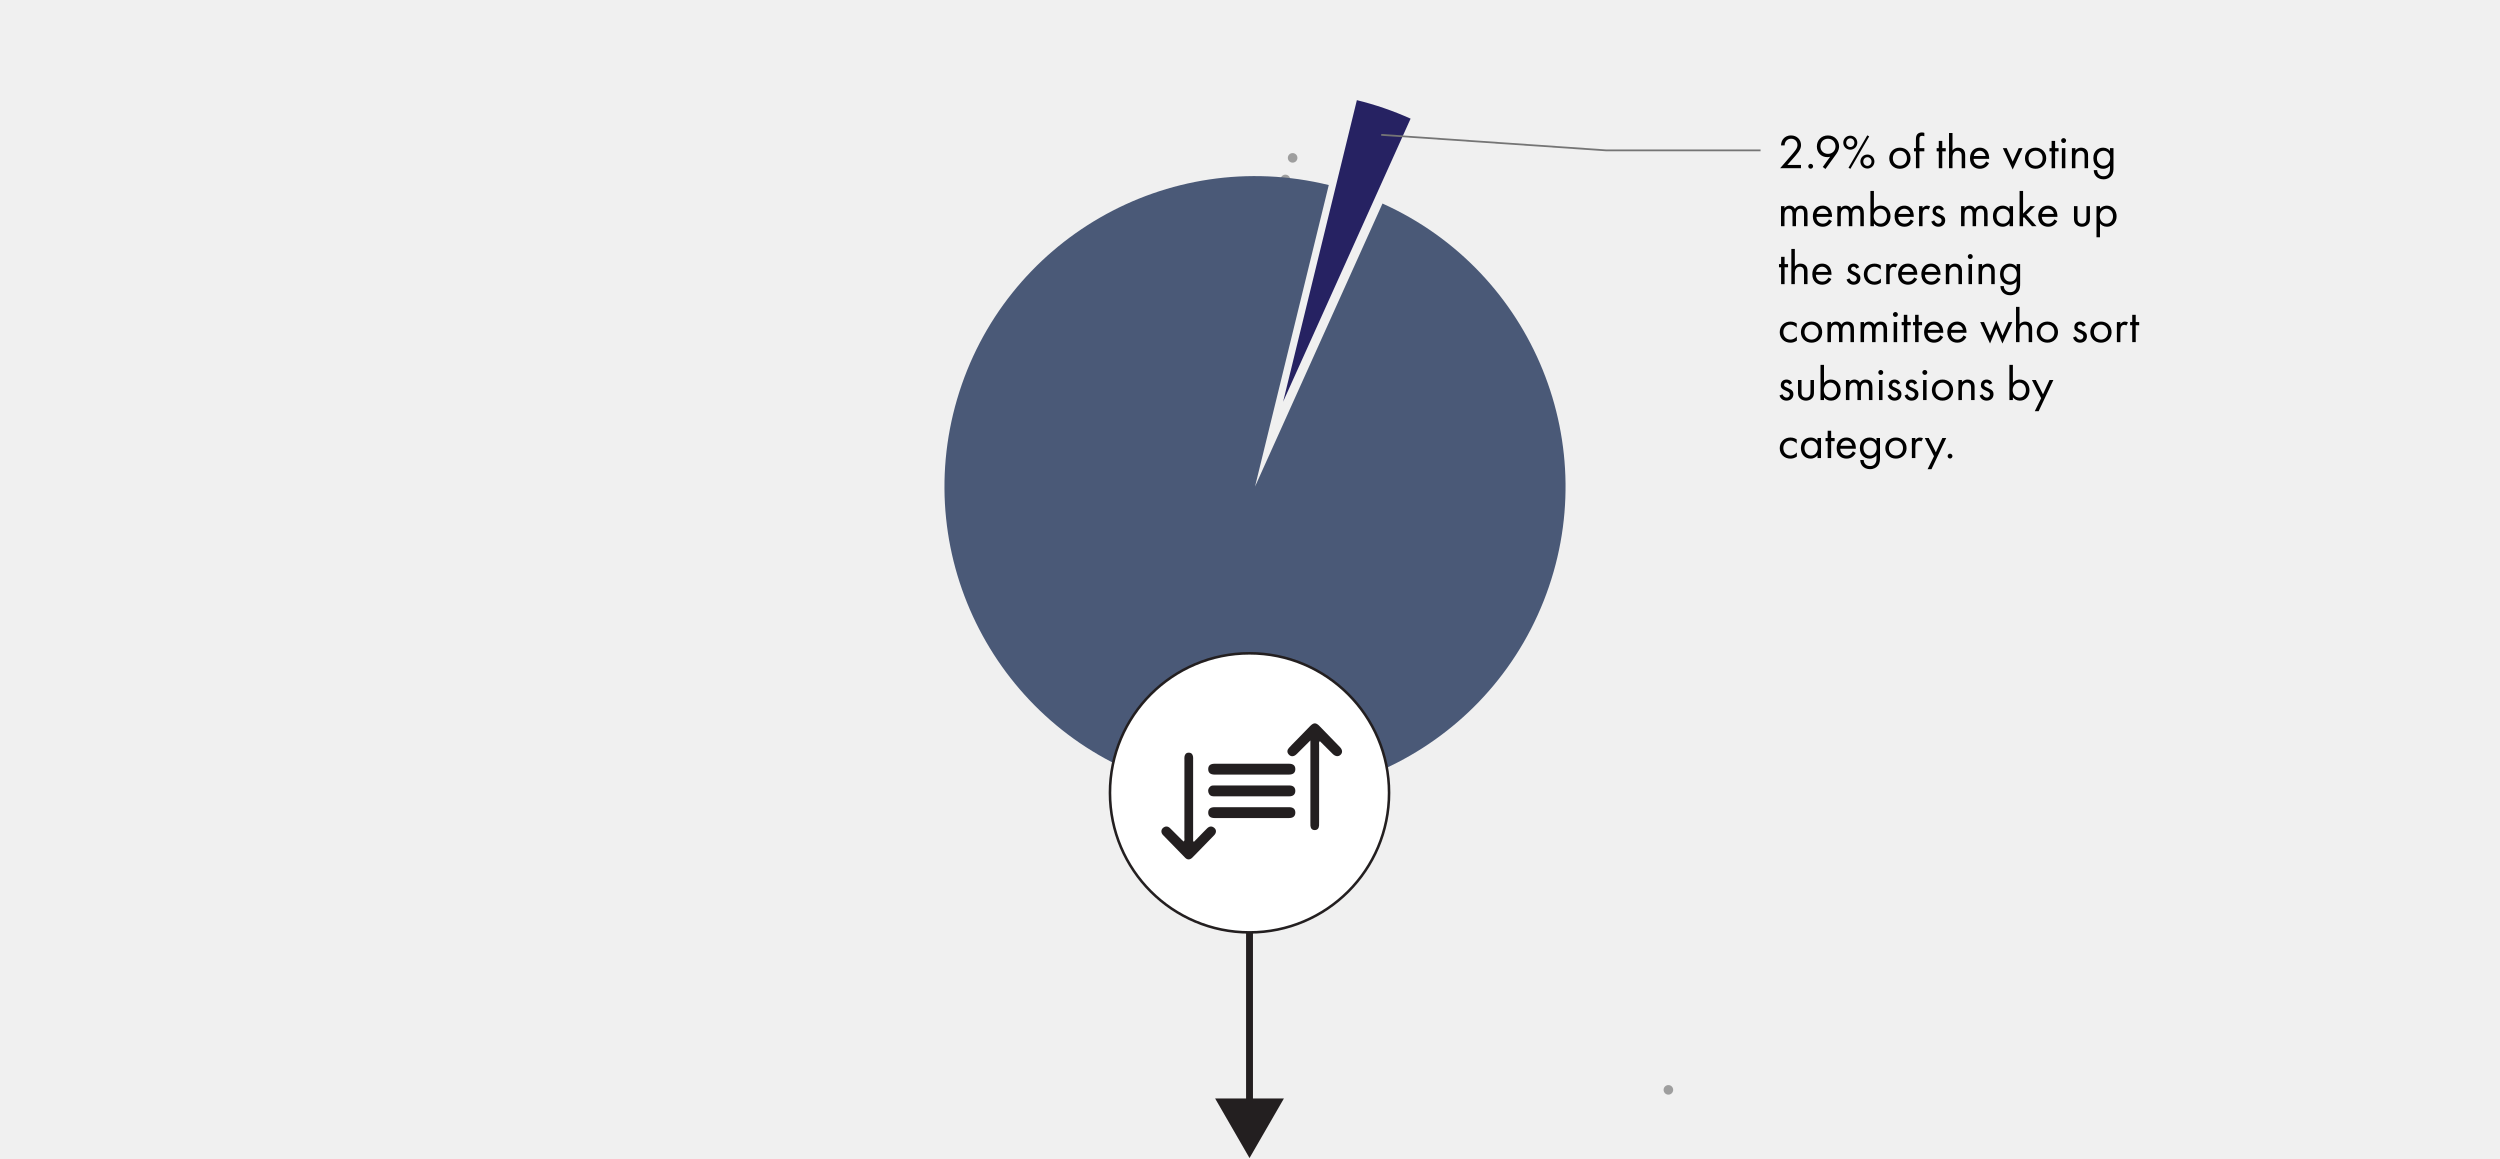
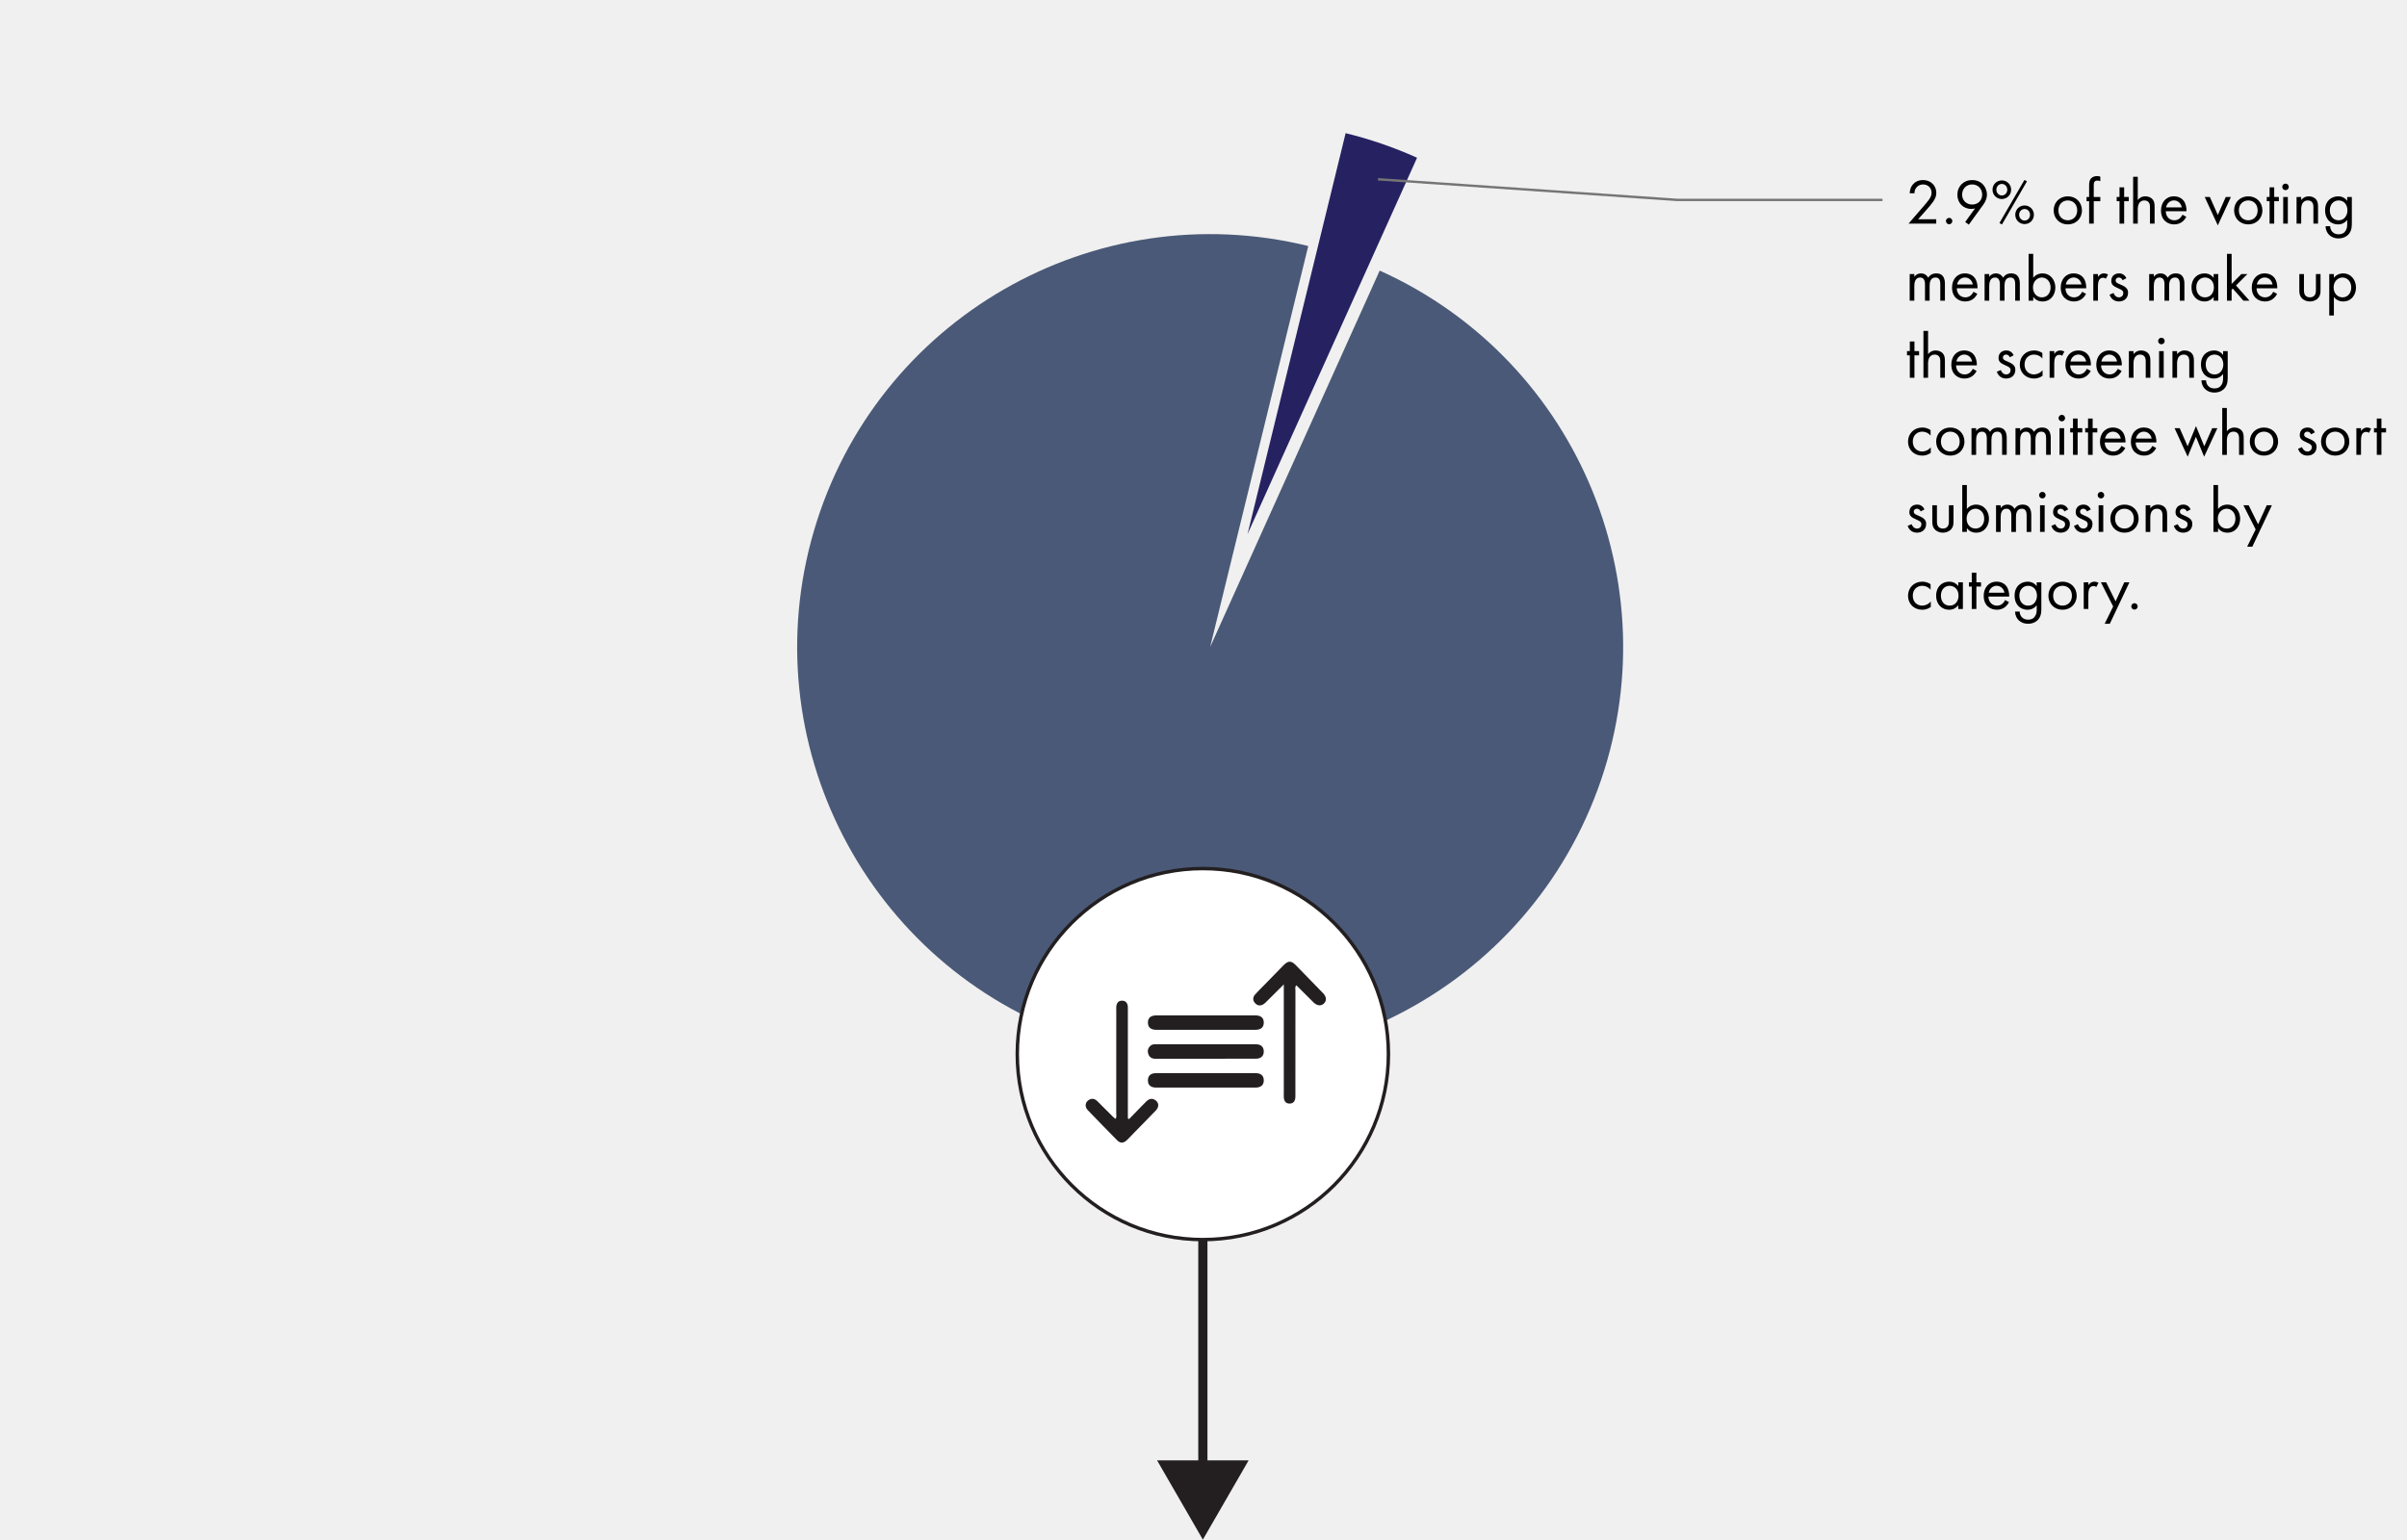
- <svg xmlns="http://www.w3.org/2000/svg" id="Layer_1" data-name="Layer 1" viewBox="0 0 724.529 335.616">
+ <svg xmlns="http://www.w3.org/2000/svg" id="Layer_1" data-name="Layer 1" viewBox="100 0 524.529 335.616">
  <g>
    <line x1="362.124" y1="151.195" x2="362.124" y2="321.263" fill="none" stroke="#231f20" stroke-miterlimit="10" stroke-width="2" />
    <polygon points="352.152 318.345 362.124 335.616 372.097 318.345 352.152 318.345" fill="#231f20" />
  </g>
-   <path d="M373.908,52.001c0-.766-.621-1.388-1.388-1.388s-1.388,.621-1.388,1.388,.621,1.388,1.388,1.388,1.388-.621,1.388-1.388" fill="#9e9e9e" />
-   <path d="M376.007,45.751c0-.766-.621-1.388-1.388-1.388s-1.388,.621-1.388,1.388,.621,1.388,1.388,1.388,1.388-.621,1.388-1.388" fill="#9e9e9e" />
  <path d="M393.236,29.027c5.343,1.307,10.555,3.1,15.57,5.359l-36.946,82.045,21.376-87.404Z" fill="#262262" />
  <path d="M400.663,58.986c43.851,19.747,64.423,70.485,46.705,115.195-17.718,44.71-67.461,67.583-112.935,51.931-45.474-15.651-70.602-64.294-57.05-110.438,13.553-46.143,60.994-73.473,107.71-62.048l-21.376,87.404,36.946-82.045Z" fill="#4a5977" />
  <polyline points="510.228 43.581 465.544 43.581 400.294 39.08" fill="none" stroke="#757575" stroke-miterlimit="10" stroke-width=".522" />
-   <path d="M484.904,315.855c0-.766-.621-1.388-1.388-1.388-.766,0-1.387,.622-1.387,1.388s.621,1.388,1.387,1.388c.767,0,1.388-.622,1.388-1.388" fill="#9e9e9e" />
  <g>
    <circle cx="362.124" cy="229.776" r="40.441" fill="#fff" stroke="#231f20" stroke-miterlimit="10" stroke-width=".75" />
    <g>
      <path d="M379.764,214.588c-1.314,1.308-2.419,2.41-3.527,3.509-.248,.246-.483,.512-.763,.715-.688,.497-1.395,.492-1.977-.147-.55-.605-.505-1.3,.028-1.896,.675-.754,1.405-1.46,2.111-2.185,1.341-1.377,2.678-2.759,4.025-4.13,1.057-1.075,1.711-1.092,2.741-.041,1.983,2.021,3.955,4.053,5.922,6.089,.75,.777,.817,1.607,.219,2.214-.626,.636-1.508,.57-2.305-.212-1.245-1.221-2.47-2.46-3.733-3.721-.364,.357-.205,.759-.205,1.103-.012,7.484-.009,14.968-.009,22.452-0,.315,.016,.631-.012,.944-.067,.752-.43,1.273-1.237,1.284-.806,.011-1.19-.491-1.267-1.248-.032-.312-.012-.629-.012-.944-0-7.449-0-14.898-0-22.347v-1.438Z" fill="#231f20" />
      <path d="M343.078,243.901c.306-.38,.169-.778,.17-1.141,.01-7.514,.007-15.028,.008-22.542,0-.314-.029-.635,.02-.942,.112-.7,.49-1.15,1.254-1.143,.767,.007,1.128,.472,1.232,1.169,.046,.308,.02,.628,.02,.942,.001,7.479,.001,14.958,.001,22.438,0,.373,0,.746,0,1.119l.255,.145c.954-.981,1.907-1.962,2.862-2.942,.317-.325,.633-.652,.961-.964,.653-.622,1.368-.689,2.06-.104,.652,.552,.644,1.408-.039,2.124-1.567,1.642-3.166,3.253-4.752,4.876-.537,.549-1.059,1.114-1.614,1.644-.665,.634-1.398,.661-2.043,.009-2.162-2.183-4.308-4.383-6.434-6.602-.619-.646-.592-1.533,.019-2.05,.695-.587,1.423-.529,2.064,.095,1.175,1.145,2.322,2.319,3.484,3.477,.14,.14,.306,.254,.473,.391Z" fill="#231f20" />
      <path d="M362.706,224.491c-3.562-0-7.125,.003-10.687-.002-1.245-.002-1.875-.55-1.867-1.596,.009-1.042,.626-1.554,1.904-1.555,7.16-.003,14.319-.003,21.479,0,1.254,.001,1.877,.541,1.866,1.591-.011,1.042-.632,1.558-1.903,1.56-3.597,.004-7.195,.001-10.792,.001Z" fill="#231f20" />
      <path d="M362.776,230.786c-3.667-0-7.334-.008-11.001,.006-.817,.003-1.349-.376-1.564-1.12-.197-.683-.024-1.306,.578-1.773,.334-.259,.705-.267,1.091-.266,7.264,.001,14.529-.002,21.793,.004,1.1,.001,1.702,.55,1.726,1.519,.025,1.025-.59,1.625-1.727,1.628-3.632,.009-7.264,.003-10.897,.003Z" fill="#231f20" />
      <path d="M362.883,233.928c3.562,0,7.125-.003,10.687,.002,1.198,.002,1.806,.517,1.83,1.521,.026,1.06-.599,1.628-1.832,1.629-7.195,.004-14.389,.004-21.584-0-1.239-.001-1.858-.565-1.831-1.63,.025-1.001,.636-1.518,1.833-1.52,3.632-.005,7.264-.002,10.897-.002Z" fill="#231f20" />
    </g>
  </g>
  <g>
    <path d="M515.905,48.749l3.404-3.937c.238-.279,.868-1.022,1.093-1.358,.42-.603,.518-1.051,.518-1.429,0-1.051-.756-1.821-1.862-1.821-.659,0-1.205,.295-1.556,.827-.182,.279-.294,.63-.308,1.106h-1.037c.042-.938,.337-1.513,.701-1.934,.392-.448,1.05-.952,2.213-.952,1.652,0,2.886,1.177,2.886,2.787,0,.631-.183,1.205-.743,2.004-.392,.546-.896,1.12-1.274,1.555l-1.947,2.199h3.95v.952h-6.037Z" />
    <path d="M524.754,47.488c.378,0,.7,.322,.7,.7,0,.379-.322,.7-.7,.7s-.7-.321-.7-.7c0-.378,.322-.7,.7-.7Z" />
    <path d="M528.256,48.398l2.143-2.983c-.266,.084-.532,.126-.826,.126-1.793,0-3.025-1.345-3.025-3.081,0-1.863,1.345-3.208,3.207-3.208,2.199,0,3.236,1.709,3.236,3.18,0,.351-.07,1.177-.771,2.144l-3.18,4.397-.784-.574Zm-.673-5.967c0,1.247,.925,2.157,2.199,2.157s2.171-.938,2.171-2.157c0-1.247-.882-2.228-2.185-2.228-1.289,0-2.186,.967-2.186,2.228Z" />
    <path d="M538.266,41.354c0,1.134-.896,2.03-2.031,2.03s-2.031-.896-2.031-2.03c0-1.135,.896-2.031,2.031-2.031s2.031,.896,2.031,2.031Zm-.841,0c0-.687-.504-1.261-1.19-1.261-.658,0-1.19,.56-1.19,1.261,0,.7,.532,1.26,1.19,1.26,.687,0,1.19-.574,1.19-1.26Zm3.74-2.13l.547,.309-5.449,9.398-.547-.321,5.449-9.386Zm2.06,7.593c0,1.134-.896,2.03-2.031,2.03s-2.031-.896-2.031-2.03c0-1.135,.896-2.031,2.031-2.031s2.031,.896,2.031,2.031Zm-.841,0c0-.687-.504-1.261-1.19-1.261-.658,0-1.19,.56-1.19,1.261,0,.7,.532,1.26,1.19,1.26,.687,0,1.19-.574,1.19-1.26Z" />
    <path d="M547.531,45.863c0-1.765,1.303-3.067,3.082-3.067s3.082,1.303,3.082,3.067c0,1.766-1.317,3.054-3.082,3.054s-3.082-1.288-3.082-3.054Zm1.037,0c0,1.429,1.009,2.157,2.045,2.157,1.051,0,2.045-.742,2.045-2.157,0-1.429-.98-2.171-2.045-2.171s-2.045,.756-2.045,2.171Z" />
    <path d="M556.268,43.86v4.889h-1.009v-4.889h-.561v-.925h.561v-2.535c0-.532,.042-1.204,.561-1.639,.28-.238,.7-.378,1.162-.378,.364,0,.603,.084,.715,.126v.98c-.21-.084-.448-.126-.658-.126-.225,0-.49,.056-.645,.308-.126,.21-.126,.532-.126,.841v2.423h1.429v.925h-1.429Z" />
    <path d="M562.89,43.86v4.889h-1.009v-4.889h-.616v-.925h.616v-2.101h1.009v2.101h1.009v.925h-1.009Z" />
    <path d="M564.849,38.537h1.009v5.071c.183-.238,.7-.812,1.667-.812,.687,0,1.316,.28,1.667,.798,.294,.435,.336,.911,.336,1.556v3.6h-1.009v-3.572c0-.35-.027-.756-.266-1.064-.196-.252-.504-.42-.952-.42-.351,0-.729,.098-1.023,.448-.392,.462-.42,1.148-.42,1.568v3.04h-1.009v-10.212Z" />
    <path d="M576.444,47.265c-.168,.321-.42,.672-.715,.938-.532,.476-1.19,.714-1.933,.714-1.4,0-2.872-.883-2.872-3.039,0-1.737,1.065-3.082,2.816-3.082,1.134,0,1.849,.561,2.198,1.064,.364,.519,.575,1.415,.547,2.186h-4.524c.014,1.204,.841,1.975,1.849,1.975,.477,0,.854-.14,1.19-.42,.267-.225,.477-.519,.603-.799l.841,.463Zm-.995-2.06c-.168-.91-.854-1.513-1.708-1.513s-1.556,.645-1.709,1.513h3.417Z" />
    <path d="M581.564,42.936l1.737,3.923,1.737-3.923h1.12l-2.857,6.191-2.857-6.191h1.12Z" />
    <path d="M586.855,45.863c0-1.765,1.303-3.067,3.082-3.067s3.082,1.303,3.082,3.067c0,1.766-1.317,3.054-3.082,3.054s-3.082-1.288-3.082-3.054Zm1.037,0c0,1.429,1.009,2.157,2.045,2.157,1.051,0,2.045-.742,2.045-2.157,0-1.429-.98-2.171-2.045-2.171s-2.045,.756-2.045,2.171Z" />
    <path d="M595.593,43.86v4.889h-1.009v-4.889h-.616v-.925h.616v-2.101h1.009v2.101h1.009v.925h-1.009Z" />
    <path d="M598.056,40.022c.392,0,.714,.322,.714,.714,0,.393-.322,.715-.714,.715-.393,0-.715-.322-.715-.715,0-.392,.322-.714,.715-.714Zm.504,2.913v5.813h-1.009v-5.813h1.009Z" />
    <path d="M600.464,42.936h1.009v.673c.183-.238,.7-.812,1.667-.812,.687,0,1.316,.28,1.667,.798,.294,.435,.336,.911,.336,1.556v3.6h-1.009v-3.572c0-.35-.027-.756-.266-1.064-.196-.252-.504-.42-.952-.42-.351,0-.729,.098-1.023,.448-.392,.462-.42,1.148-.42,1.568v3.04h-1.009v-5.813Z" />
    <path d="M611.499,42.936h1.008v5.674c0,.63,0,1.526-.56,2.283-.435,.588-1.233,1.078-2.325,1.078-.995,0-1.682-.393-2.073-.784-.393-.393-.757-1.022-.757-1.877h.995c0,.49,.195,.924,.448,1.204,.42,.463,.952,.561,1.4,.561,.714,0,1.205-.252,1.541-.812,.294-.477,.322-.994,.322-1.484v-.841c-.337,.435-.967,.98-1.989,.98-.854,0-1.541-.336-1.989-.784-.393-.393-.841-1.121-.841-2.297,0-1.135,.421-1.836,.841-2.256,.49-.477,1.205-.784,1.989-.784,.854,0,1.526,.364,1.989,.967v-.827Zm-3.194,1.303c-.49,.505-.588,1.121-.588,1.598,0,.504,.098,1.19,.658,1.708,.322,.295,.715,.477,1.247,.477s.952-.168,1.274-.49c.393-.378,.658-.994,.658-1.681s-.252-1.289-.616-1.639c-.322-.322-.799-.519-1.316-.519-.616,0-1.037,.266-1.317,.546Z" />
    <path d="M516.157,59.735h1.009v.616c.322-.476,.826-.756,1.443-.756,1.05,0,1.471,.742,1.582,.938,.561-.883,1.359-.938,1.751-.938,1.724,0,1.892,1.442,1.892,2.27v3.684h-1.009v-3.53c0-.658-.084-1.526-1.036-1.526-1.163,0-1.289,1.12-1.289,1.821v3.235h-1.009v-3.446c0-.406,.015-1.61-1.051-1.61-1.148,0-1.274,1.19-1.274,1.891v3.166h-1.009v-5.813Z" />
    <path d="M530.902,64.064c-.168,.321-.42,.672-.715,.938-.532,.476-1.19,.714-1.933,.714-1.4,0-2.872-.883-2.872-3.039,0-1.737,1.065-3.082,2.816-3.082,1.134,0,1.849,.561,2.199,1.064,.363,.519,.574,1.415,.546,2.186h-4.524c.014,1.204,.84,1.975,1.849,1.975,.477,0,.854-.14,1.19-.42,.267-.225,.477-.519,.603-.799l.841,.463Zm-.995-2.06c-.168-.91-.854-1.513-1.708-1.513-.854,0-1.556,.645-1.709,1.513h3.417Z" />
    <path d="M532.48,59.735h1.009v.616c.322-.476,.826-.756,1.443-.756,1.05,0,1.471,.742,1.582,.938,.561-.883,1.359-.938,1.751-.938,1.724,0,1.892,1.442,1.892,2.27v3.684h-1.009v-3.53c0-.658-.084-1.526-1.036-1.526-1.163,0-1.289,1.12-1.289,1.821v3.235h-1.009v-3.446c0-.406,.015-1.61-1.051-1.61-1.148,0-1.274,1.19-1.274,1.891v3.166h-1.009v-5.813Z" />
    <path d="M543.079,65.549h-1.009v-10.212h1.009v5.211c.687-.854,1.569-.952,1.989-.952,1.821,0,2.829,1.513,2.829,3.082,0,1.597-1.022,3.039-2.787,3.039-.938,0-1.597-.42-2.031-.98v.812Zm3.782-2.871c0-1.43-.967-2.186-1.905-2.186s-1.933,.771-1.933,2.171c0,1.19,.756,2.157,1.947,2.157,1.176,0,1.891-.98,1.891-2.143Z" />
    <path d="M554.59,64.064c-.168,.321-.42,.672-.715,.938-.532,.476-1.19,.714-1.933,.714-1.4,0-2.872-.883-2.872-3.039,0-1.737,1.065-3.082,2.816-3.082,1.134,0,1.849,.561,2.199,1.064,.363,.519,.574,1.415,.546,2.186h-4.524c.014,1.204,.84,1.975,1.849,1.975,.477,0,.854-.14,1.19-.42,.267-.225,.477-.519,.603-.799l.841,.463Zm-.995-2.06c-.168-.91-.854-1.513-1.708-1.513-.854,0-1.556,.645-1.709,1.513h3.417Z" />
    <path d="M556.168,59.735h1.009v.631c.099-.154,.532-.771,1.316-.771,.309,0,.645,.112,.896,.238l-.476,.91c-.225-.154-.435-.196-.589-.196-.406,0-.658,.168-.812,.364-.168,.225-.336,.616-.336,1.569v3.067h-1.009v-5.813Z" />
    <path d="M562.553,61.08c-.14-.336-.434-.588-.812-.588-.364,0-.7,.21-.7,.658,0,.42,.28,.546,.938,.826,.841,.351,1.232,.616,1.457,.896,.252,.309,.308,.616,.308,.938,0,1.219-.882,1.905-2.003,1.905-.238,0-1.541-.028-2.031-1.484l.869-.364c.111,.308,.448,.952,1.177,.952,.658,0,.952-.49,.952-.925,0-.546-.393-.728-.938-.966-.7-.309-1.148-.532-1.415-.854-.224-.28-.266-.561-.266-.854,0-1.022,.714-1.625,1.694-1.625,.309,0,1.135,.056,1.597,1.051l-.826,.434Z" />
    <path d="M568.346,59.735h1.009v.616c.322-.476,.826-.756,1.443-.756,1.05,0,1.471,.742,1.582,.938,.561-.883,1.359-.938,1.751-.938,1.724,0,1.892,1.442,1.892,2.27v3.684h-1.009v-3.53c0-.658-.084-1.526-1.036-1.526-1.163,0-1.289,1.12-1.289,1.821v3.235h-1.009v-3.446c0-.406,.015-1.61-1.051-1.61-1.148,0-1.274,1.19-1.274,1.891v3.166h-1.009v-5.813Z" />
    <path d="M582.391,59.735h1.008v5.813h-1.008v-.812c-.337,.435-.967,.98-1.989,.98-1.471,0-2.83-1.036-2.83-3.082,0-2.003,1.345-3.039,2.83-3.039,1.12,0,1.723,.616,1.989,.967v-.827Zm-3.782,2.899c0,1.247,.7,2.186,1.905,2.186,1.232,0,1.933-1.022,1.933-2.171,0-1.499-1.036-2.157-1.933-2.157-.995,0-1.905,.729-1.905,2.143Z" />
    <path d="M586.31,55.337v6.556l2.129-2.157h1.317l-2.493,2.494,2.941,3.319h-1.317l-2.325-2.647-.252,.252v2.396h-1.009v-10.212h1.009Z" />
    <path d="M596.224,64.064c-.168,.321-.42,.672-.715,.938-.532,.476-1.19,.714-1.933,.714-1.4,0-2.872-.883-2.872-3.039,0-1.737,1.065-3.082,2.816-3.082,1.134,0,1.849,.561,2.199,1.064,.363,.519,.574,1.415,.546,2.186h-4.524c.014,1.204,.84,1.975,1.849,1.975,.477,0,.854-.14,1.19-.42,.267-.225,.477-.519,.603-.799l.841,.463Zm-.995-2.06c-.168-.91-.854-1.513-1.708-1.513-.854,0-1.556,.645-1.709,1.513h3.417Z" />
    <path d="M602.073,63.126c0,.405,0,.882,.28,1.246,.154,.196,.462,.448,1.022,.448s.868-.252,1.022-.448c.28-.364,.28-.841,.28-1.246v-3.391h1.009v3.502c0,.715-.07,1.247-.532,1.751-.519,.547-1.205,.729-1.779,.729s-1.261-.182-1.779-.729c-.462-.504-.532-1.036-.532-1.751v-3.502h1.009v3.391Z" />
    <path d="M608.596,68.771h-1.009v-9.035h1.009v.812c.687-.854,1.569-.952,1.989-.952,1.821,0,2.829,1.513,2.829,3.082,0,1.597-1.022,3.039-2.787,3.039-.938,0-1.597-.42-2.031-.98v4.034Zm3.782-6.093c0-1.43-.967-2.186-1.905-2.186s-1.933,.771-1.933,2.171c0,1.19,.756,2.157,1.947,2.157,1.176,0,1.891-.98,1.891-2.143Z" />
    <path d="M517.194,77.46v4.889h-1.009v-4.889h-.616v-.925h.616v-2.101h1.009v2.101h1.009v.925h-1.009Z" />
    <path d="M519.153,72.137h1.009v5.071c.183-.238,.7-.812,1.667-.812,.687,0,1.316,.28,1.667,.798,.294,.435,.336,.911,.336,1.556v3.6h-1.009v-3.572c0-.35-.027-.756-.266-1.064-.196-.252-.504-.42-.952-.42-.351,0-.729,.098-1.023,.448-.392,.462-.42,1.148-.42,1.568v3.04h-1.009v-10.212Z" />
    <path d="M530.749,80.864c-.168,.321-.42,.672-.715,.938-.532,.476-1.19,.714-1.933,.714-1.4,0-2.872-.883-2.872-3.039,0-1.737,1.065-3.082,2.816-3.082,1.134,0,1.849,.561,2.198,1.064,.364,.519,.575,1.415,.547,2.186h-4.524c.014,1.204,.841,1.975,1.849,1.975,.477,0,.854-.14,1.19-.42,.267-.225,.477-.519,.603-.799l.841,.463Zm-.995-2.06c-.168-.91-.854-1.513-1.708-1.513s-1.556,.645-1.709,1.513h3.417Z" />
    <path d="M537.984,77.88c-.14-.336-.434-.588-.812-.588-.364,0-.7,.21-.7,.658,0,.42,.28,.546,.938,.826,.841,.351,1.232,.616,1.457,.896,.252,.309,.308,.616,.308,.938,0,1.219-.882,1.905-2.003,1.905-.238,0-1.541-.028-2.031-1.484l.869-.364c.111,.308,.448,.952,1.177,.952,.658,0,.952-.49,.952-.925,0-.546-.393-.728-.938-.966-.7-.309-1.148-.532-1.415-.854-.224-.28-.266-.561-.266-.854,0-1.022,.714-1.625,1.694-1.625,.309,0,1.135,.056,1.597,1.051l-.826,.434Z" />
    <path d="M545.069,78.16c-.532-.672-1.303-.868-1.821-.868-1.078,0-2.059,.756-2.059,2.171s1.009,2.157,2.045,2.157c.603,0,1.345-.266,1.877-.91v1.204c-.63,.463-1.303,.603-1.849,.603-1.808,0-3.11-1.288-3.11-3.039,0-1.779,1.317-3.082,3.11-3.082,.924,0,1.526,.364,1.807,.561v1.204Z" />
    <path d="M546.648,76.535h1.009v.631c.099-.154,.532-.771,1.316-.771,.309,0,.645,.112,.896,.238l-.476,.91c-.225-.154-.435-.196-.589-.196-.406,0-.658,.168-.812,.364-.168,.225-.336,.616-.336,1.569v3.067h-1.009v-5.813Z" />
    <path d="M555.611,80.864c-.168,.321-.42,.672-.715,.938-.532,.476-1.19,.714-1.933,.714-1.4,0-2.872-.883-2.872-3.039,0-1.737,1.065-3.082,2.816-3.082,1.134,0,1.849,.561,2.199,1.064,.363,.519,.574,1.415,.546,2.186h-4.524c.014,1.204,.84,1.975,1.849,1.975,.477,0,.854-.14,1.19-.42,.267-.225,.477-.519,.603-.799l.841,.463Zm-.995-2.06c-.168-.91-.854-1.513-1.708-1.513-.854,0-1.556,.645-1.709,1.513h3.417Z" />
    <path d="M562.345,80.864c-.168,.321-.42,.672-.715,.938-.532,.476-1.19,.714-1.933,.714-1.4,0-2.872-.883-2.872-3.039,0-1.737,1.065-3.082,2.816-3.082,1.134,0,1.849,.561,2.198,1.064,.364,.519,.575,1.415,.547,2.186h-4.524c.014,1.204,.841,1.975,1.849,1.975,.477,0,.854-.14,1.19-.42,.267-.225,.477-.519,.603-.799l.841,.463Zm-.995-2.06c-.168-.91-.854-1.513-1.708-1.513s-1.556,.645-1.709,1.513h3.417Z" />
    <path d="M563.923,76.535h1.009v.673c.183-.238,.7-.812,1.667-.812,.687,0,1.316,.28,1.667,.798,.294,.435,.336,.911,.336,1.556v3.6h-1.009v-3.572c0-.35-.027-.756-.266-1.064-.196-.252-.504-.42-.952-.42-.351,0-.729,.098-1.023,.448-.392,.462-.42,1.148-.42,1.568v3.04h-1.009v-5.813Z" />
    <path d="M571.008,73.622c.392,0,.714,.322,.714,.714,0,.393-.322,.715-.714,.715-.393,0-.715-.322-.715-.715,0-.392,.322-.714,.715-.714Zm.504,2.913v5.813h-1.009v-5.813h1.009Z" />
    <path d="M573.415,76.535h1.009v.673c.183-.238,.7-.812,1.667-.812,.687,0,1.316,.28,1.667,.798,.294,.435,.336,.911,.336,1.556v3.6h-1.009v-3.572c0-.35-.027-.756-.266-1.064-.196-.252-.504-.42-.952-.42-.351,0-.729,.098-1.023,.448-.392,.462-.42,1.148-.42,1.568v3.04h-1.009v-5.813Z" />
    <path d="M584.45,76.535h1.008v5.674c0,.63,0,1.526-.56,2.283-.435,.588-1.233,1.078-2.325,1.078-.995,0-1.682-.393-2.073-.784-.393-.393-.757-1.022-.757-1.877h.995c0,.49,.195,.924,.448,1.204,.42,.463,.952,.561,1.4,.561,.714,0,1.205-.252,1.541-.812,.294-.477,.322-.994,.322-1.484v-.841c-.337,.435-.967,.98-1.989,.98-.854,0-1.541-.336-1.989-.784-.393-.393-.841-1.121-.841-2.297,0-1.135,.421-1.836,.841-2.256,.49-.477,1.205-.784,1.989-.784,.854,0,1.526,.364,1.989,.967v-.827Zm-3.194,1.303c-.49,.505-.588,1.121-.588,1.598,0,.504,.098,1.19,.658,1.708,.322,.295,.715,.477,1.247,.477s.952-.168,1.274-.49c.393-.378,.658-.994,.658-1.681s-.252-1.289-.616-1.639c-.322-.322-.799-.519-1.316-.519-.616,0-1.037,.266-1.317,.546Z" />
    <path d="M520.71,94.961c-.532-.672-1.303-.868-1.821-.868-1.078,0-2.059,.756-2.059,2.171s1.009,2.157,2.045,2.157c.603,0,1.345-.266,1.877-.91v1.204c-.63,.463-1.303,.603-1.849,.603-1.808,0-3.11-1.288-3.11-3.039,0-1.779,1.317-3.082,3.11-3.082,.924,0,1.526,.364,1.807,.561v1.204Z" />
    <path d="M521.925,96.264c0-1.765,1.303-3.067,3.082-3.067s3.082,1.303,3.082,3.067c0,1.766-1.317,3.054-3.082,3.054s-3.082-1.288-3.082-3.054Zm1.037,0c0,1.429,1.009,2.157,2.045,2.157,1.051,0,2.045-.742,2.045-2.157,0-1.429-.98-2.171-2.045-2.171s-2.045,.756-2.045,2.171Z" />
    <path d="M529.625,93.336h1.009v.616c.322-.476,.826-.756,1.443-.756,1.05,0,1.471,.742,1.582,.938,.561-.883,1.359-.938,1.751-.938,1.724,0,1.892,1.442,1.892,2.27v3.684h-1.009v-3.53c0-.658-.084-1.526-1.036-1.526-1.163,0-1.289,1.12-1.289,1.821v3.235h-1.009v-3.446c0-.406,.015-1.61-1.051-1.61-1.148,0-1.274,1.19-1.274,1.891v3.166h-1.009v-5.813Z" />
    <path d="M539.215,93.336h1.009v.616c.322-.476,.826-.756,1.443-.756,1.05,0,1.471,.742,1.582,.938,.561-.883,1.359-.938,1.751-.938,1.724,0,1.892,1.442,1.892,2.27v3.684h-1.009v-3.53c0-.658-.084-1.526-1.036-1.526-1.163,0-1.289,1.12-1.289,1.821v3.235h-1.009v-3.446c0-.406,.015-1.61-1.051-1.61-1.148,0-1.274,1.19-1.274,1.891v3.166h-1.009v-5.813Z" />
    <path d="M549.309,90.423c.392,0,.714,.322,.714,.714,0,.393-.322,.715-.714,.715-.393,0-.715-.322-.715-.715,0-.392,.322-.714,.715-.714Zm.504,2.913v5.813h-1.009v-5.813h1.009Z" />
    <path d="M552.754,94.261v4.889h-1.009v-4.889h-.616v-.925h.616v-2.101h1.009v2.101h1.009v.925h-1.009Z" />
    <path d="M556.03,94.261v4.889h-1.009v-4.889h-.616v-.925h.616v-2.101h1.009v2.101h1.009v.925h-1.009Z" />
    <path d="M563.144,97.665c-.168,.321-.42,.672-.715,.938-.532,.476-1.19,.714-1.933,.714-1.4,0-2.872-.883-2.872-3.039,0-1.737,1.065-3.082,2.816-3.082,1.134,0,1.849,.561,2.199,1.064,.363,.519,.574,1.415,.546,2.186h-4.524c.014,1.204,.84,1.975,1.849,1.975,.477,0,.854-.14,1.19-.42,.267-.225,.477-.519,.603-.799l.841,.463Zm-.995-2.06c-.168-.91-.854-1.513-1.708-1.513-.854,0-1.556,.645-1.709,1.513h3.417Z" />
    <path d="M569.878,97.665c-.168,.321-.42,.672-.715,.938-.532,.476-1.19,.714-1.933,.714-1.4,0-2.872-.883-2.872-3.039,0-1.737,1.065-3.082,2.816-3.082,1.134,0,1.849,.561,2.198,1.064,.364,.519,.575,1.415,.547,2.186h-4.524c.014,1.204,.841,1.975,1.849,1.975,.477,0,.854-.14,1.19-.42,.267-.225,.477-.519,.603-.799l.841,.463Zm-.995-2.06c-.168-.91-.854-1.513-1.708-1.513s-1.556,.645-1.709,1.513h3.417Z" />
    <path d="M574.998,93.336l1.724,3.95,1.82-4.398,1.808,4.398,1.736-3.95h1.121l-2.886,6.22-1.793-4.343-1.793,4.343-2.857-6.22h1.12Z" />
    <path d="M584.265,88.938h1.009v5.071c.183-.238,.7-.812,1.667-.812,.687,0,1.316,.28,1.667,.798,.294,.435,.336,.911,.336,1.556v3.6h-1.009v-3.572c0-.35-.027-.756-.266-1.064-.196-.252-.504-.42-.952-.42-.351,0-.729,.098-1.023,.448-.392,.462-.42,1.148-.42,1.568v3.04h-1.009v-10.212Z" />
    <path d="M590.271,96.264c0-1.765,1.303-3.067,3.082-3.067s3.082,1.303,3.082,3.067c0,1.766-1.317,3.054-3.082,3.054s-3.082-1.288-3.082-3.054Zm1.037,0c0,1.429,1.009,2.157,2.045,2.157,1.051,0,2.045-.742,2.045-2.157,0-1.429-.98-2.171-2.045-2.171s-2.045,.756-2.045,2.171Z" />
    <path d="M603.629,94.681c-.14-.336-.434-.588-.812-.588-.364,0-.7,.21-.7,.658,0,.42,.28,.546,.938,.826,.841,.351,1.232,.616,1.457,.896,.252,.309,.308,.616,.308,.938,0,1.219-.882,1.905-2.003,1.905-.238,0-1.541-.028-2.031-1.484l.869-.364c.111,.308,.448,.952,1.177,.952,.658,0,.952-.49,.952-.925,0-.546-.393-.728-.938-.966-.7-.309-1.148-.532-1.415-.854-.224-.28-.266-.561-.266-.854,0-1.022,.714-1.625,1.694-1.625,.309,0,1.135,.056,1.597,1.051l-.826,.434Z" />
    <path d="M605.797,96.264c0-1.765,1.303-3.067,3.082-3.067s3.082,1.303,3.082,3.067c0,1.766-1.317,3.054-3.082,3.054s-3.082-1.288-3.082-3.054Zm1.037,0c0,1.429,1.009,2.157,2.045,2.157,1.051,0,2.045-.742,2.045-2.157,0-1.429-.98-2.171-2.045-2.171s-2.045,.756-2.045,2.171Z" />
    <path d="M613.497,93.336h1.009v.631c.099-.154,.532-.771,1.316-.771,.309,0,.645,.112,.896,.238l-.476,.91c-.225-.154-.435-.196-.589-.196-.406,0-.658,.168-.812,.364-.168,.225-.336,.616-.336,1.569v3.067h-1.009v-5.813Z" />
    <path d="M618.957,94.261v4.889h-1.009v-4.889h-.616v-.925h.616v-2.101h1.009v2.101h1.009v.925h-1.009Z" />
    <path d="M518.553,111.48c-.14-.336-.434-.588-.812-.588-.364,0-.7,.21-.7,.658,0,.42,.28,.546,.938,.826,.841,.351,1.232,.616,1.457,.896,.252,.309,.308,.616,.308,.938,0,1.219-.882,1.905-2.003,1.905-.238,0-1.541-.028-2.031-1.484l.869-.364c.111,.308,.448,.952,1.177,.952,.658,0,.952-.49,.952-.925,0-.546-.393-.728-.938-.966-.7-.309-1.148-.532-1.415-.854-.224-.28-.266-.561-.266-.854,0-1.022,.714-1.625,1.694-1.625,.309,0,1.135,.056,1.597,1.051l-.826,.434Z" />
    <path d="M522.094,113.526c0,.405,0,.882,.28,1.246,.154,.196,.462,.448,1.022,.448s.868-.252,1.022-.448c.28-.364,.28-.841,.28-1.246v-3.391h1.009v3.502c0,.715-.07,1.247-.532,1.751-.519,.547-1.205,.729-1.779,.729s-1.261-.182-1.779-.729c-.462-.504-.532-1.036-.532-1.751v-3.502h1.009v3.391Z" />
    <path d="M528.617,115.949h-1.009v-10.212h1.009v5.211c.687-.854,1.569-.952,1.989-.952,1.821,0,2.829,1.513,2.829,3.082,0,1.597-1.022,3.039-2.787,3.039-.938,0-1.597-.42-2.031-.98v.812Zm3.782-2.871c0-1.43-.967-2.186-1.905-2.186s-1.933,.771-1.933,2.171c0,1.19,.756,2.157,1.947,2.157,1.176,0,1.891-.98,1.891-2.143Z" />
    <path d="M534.972,110.136h1.009v.616c.322-.476,.826-.756,1.443-.756,1.05,0,1.471,.742,1.582,.938,.561-.883,1.359-.938,1.751-.938,1.724,0,1.892,1.442,1.892,2.27v3.684h-1.009v-3.53c0-.658-.084-1.526-1.036-1.526-1.163,0-1.289,1.12-1.289,1.821v3.235h-1.009v-3.446c0-.406,.015-1.61-1.051-1.61-1.148,0-1.274,1.19-1.274,1.891v3.166h-1.009v-5.813Z" />
    <path d="M545.067,107.223c.392,0,.714,.322,.714,.714,0,.393-.322,.715-.714,.715-.393,0-.715-.322-.715-.715,0-.392,.322-.714,.715-.714Zm.504,2.913v5.813h-1.009v-5.813h1.009Z" />
    <path d="M549.87,111.48c-.14-.336-.435-.588-.812-.588-.364,0-.7,.21-.7,.658,0,.42,.28,.546,.938,.826,.841,.351,1.232,.616,1.457,.896,.252,.309,.308,.616,.308,.938,0,1.219-.882,1.905-2.003,1.905-.238,0-1.541-.028-2.031-1.484l.869-.364c.111,.308,.448,.952,1.177,.952,.658,0,.952-.49,.952-.925,0-.546-.393-.728-.938-.966-.7-.309-1.148-.532-1.415-.854-.224-.28-.266-.561-.266-.854,0-1.022,.714-1.625,1.694-1.625,.309,0,1.135,.056,1.597,1.051l-.826,.434Z" />
    <path d="M554.798,111.48c-.14-.336-.435-.588-.812-.588-.364,0-.7,.21-.7,.658,0,.42,.28,.546,.938,.826,.841,.351,1.232,.616,1.457,.896,.252,.309,.308,.616,.308,.938,0,1.219-.882,1.905-2.003,1.905-.238,0-1.541-.028-2.031-1.484l.869-.364c.111,.308,.448,.952,1.177,.952,.658,0,.952-.49,.952-.925,0-.546-.393-.728-.938-.966-.7-.309-1.148-.532-1.415-.854-.224-.28-.266-.561-.266-.854,0-1.022,.714-1.625,1.694-1.625,.309,0,1.135,.056,1.597,1.051l-.826,.434Z" />
    <path d="M557.835,107.223c.392,0,.714,.322,.714,.714,0,.393-.322,.715-.714,.715-.393,0-.715-.322-.715-.715,0-.392,.322-.714,.715-.714Zm.504,2.913v5.813h-1.009v-5.813h1.009Z" />
    <path d="M559.878,113.063c0-1.765,1.303-3.067,3.082-3.067s3.082,1.303,3.082,3.067-1.317,3.054-3.082,3.054-3.082-1.289-3.082-3.054Zm1.037,0c0,1.429,1.009,2.157,2.045,2.157,1.051,0,2.045-.742,2.045-2.157,0-1.429-.98-2.171-2.045-2.171s-2.045,.756-2.045,2.171Z" />
    <path d="M567.578,110.136h1.009v.673c.183-.238,.7-.812,1.667-.812,.687,0,1.316,.28,1.667,.799,.294,.434,.336,.91,.336,1.555v3.6h-1.009v-3.572c0-.35-.027-.756-.266-1.064-.196-.252-.504-.42-.952-.42-.351,0-.729,.098-1.023,.448-.392,.462-.42,1.148-.42,1.568v3.04h-1.009v-5.813Z" />
    <path d="M576.553,111.48c-.14-.336-.435-.588-.812-.588-.364,0-.7,.21-.7,.658,0,.42,.28,.546,.938,.826,.841,.351,1.232,.616,1.457,.896,.252,.309,.308,.616,.308,.938,0,1.219-.882,1.905-2.003,1.905-.238,0-1.541-.028-2.031-1.484l.869-.364c.111,.308,.448,.952,1.177,.952,.658,0,.952-.49,.952-.925,0-.546-.393-.728-.938-.966-.7-.309-1.148-.532-1.415-.854-.224-.28-.266-.561-.266-.854,0-1.022,.714-1.625,1.694-1.625,.309,0,1.135,.056,1.597,1.051l-.826,.434Z" />
    <path d="M583.356,115.949h-1.009v-10.212h1.009v5.211c.687-.854,1.569-.952,1.989-.952,1.821,0,2.829,1.513,2.829,3.082,0,1.597-1.022,3.039-2.787,3.039-.938,0-1.597-.42-2.031-.98v.812Zm3.782-2.871c0-1.43-.967-2.186-1.905-2.186s-1.933,.771-1.933,2.171c0,1.19,.756,2.157,1.947,2.157,1.176,0,1.891-.98,1.891-2.143Z" />
    <path d="M591.547,115.403l-2.675-5.268h1.148l2.059,4.16,1.892-4.16h1.12l-4.271,9.035h-1.121l1.849-3.768Z" />
    <path d="M520.71,128.561c-.532-.672-1.303-.868-1.821-.868-1.078,0-2.059,.756-2.059,2.171s1.009,2.157,2.045,2.157c.603,0,1.345-.266,1.877-.91v1.204c-.63,.463-1.303,.603-1.849,.603-1.808,0-3.11-1.288-3.11-3.039,0-1.779,1.317-3.082,3.11-3.082,.924,0,1.526,.364,1.807,.561v1.204Z" />
    <path d="M526.744,126.936h1.008v5.813h-1.008v-.812c-.337,.435-.967,.98-1.989,.98-1.471,0-2.83-1.036-2.83-3.081,0-2.004,1.345-3.04,2.83-3.04,1.12,0,1.723,.616,1.989,.967v-.827Zm-3.782,2.9c0,1.246,.7,2.185,1.905,2.185,1.232,0,1.933-1.022,1.933-2.171,0-1.499-1.036-2.157-1.933-2.157-.995,0-1.905,.729-1.905,2.144Z" />
    <path d="M530.69,127.86v4.889h-1.009v-4.889h-.616v-.925h.616v-2.101h1.009v2.101h1.009v.925h-1.009Z" />
    <path d="M537.804,131.265c-.168,.321-.42,.672-.715,.938-.532,.476-1.19,.714-1.933,.714-1.4,0-2.872-.883-2.872-3.039,0-1.737,1.065-3.082,2.816-3.082,1.134,0,1.849,.561,2.199,1.064,.363,.519,.574,1.415,.546,2.186h-4.524c.014,1.204,.84,1.975,1.849,1.975,.477,0,.854-.14,1.19-.42,.267-.225,.477-.519,.603-.799l.841,.463Zm-.995-2.06c-.168-.91-.854-1.513-1.708-1.513-.854,0-1.556,.645-1.709,1.513h3.417Z" />
    <path d="M543.838,126.936h1.008v5.674c0,.63,0,1.526-.56,2.283-.435,.588-1.233,1.078-2.325,1.078-.995,0-1.682-.393-2.073-.784-.393-.393-.757-1.022-.757-1.877h.995c0,.49,.195,.924,.448,1.204,.42,.463,.952,.561,1.4,.561,.715,0,1.205-.252,1.541-.812,.294-.477,.322-.994,.322-1.484v-.841c-.337,.435-.967,.98-1.989,.98-.854,0-1.541-.336-1.989-.784-.393-.393-.841-1.121-.841-2.297,0-1.135,.421-1.836,.841-2.256,.49-.477,1.205-.784,1.989-.784,.854,0,1.526,.364,1.989,.967v-.827Zm-3.194,1.303c-.49,.505-.588,1.121-.588,1.598,0,.504,.098,1.19,.658,1.708,.322,.295,.715,.477,1.247,.477s.952-.168,1.274-.49c.393-.378,.658-.994,.658-1.681s-.252-1.289-.616-1.639c-.322-.322-.799-.519-1.316-.519-.617,0-1.037,.266-1.317,.546Z" />
    <path d="M546.383,129.863c0-1.765,1.303-3.067,3.082-3.067s3.082,1.303,3.082,3.067c0,1.766-1.317,3.054-3.082,3.054s-3.082-1.288-3.082-3.054Zm1.037,0c0,1.429,1.009,2.157,2.045,2.157,1.051,0,2.045-.742,2.045-2.157,0-1.429-.98-2.171-2.045-2.171s-2.045,.756-2.045,2.171Z" />
    <path d="M554.083,126.936h1.009v.631c.099-.154,.532-.771,1.316-.771,.309,0,.645,.112,.896,.238l-.476,.91c-.225-.154-.435-.196-.589-.196-.406,0-.658,.168-.812,.364-.168,.225-.336,.616-.336,1.569v3.067h-1.009v-5.813Z" />
    <path d="M560.495,132.203l-2.675-5.268h1.148l2.059,4.16,1.892-4.16h1.12l-4.271,9.035h-1.121l1.849-3.768Z" />
    <path d="M565.142,131.488c.378,0,.7,.322,.7,.7,0,.379-.322,.7-.7,.7s-.7-.321-.7-.7c0-.378,.322-.7,.7-.7Z" />
  </g>
</svg>
